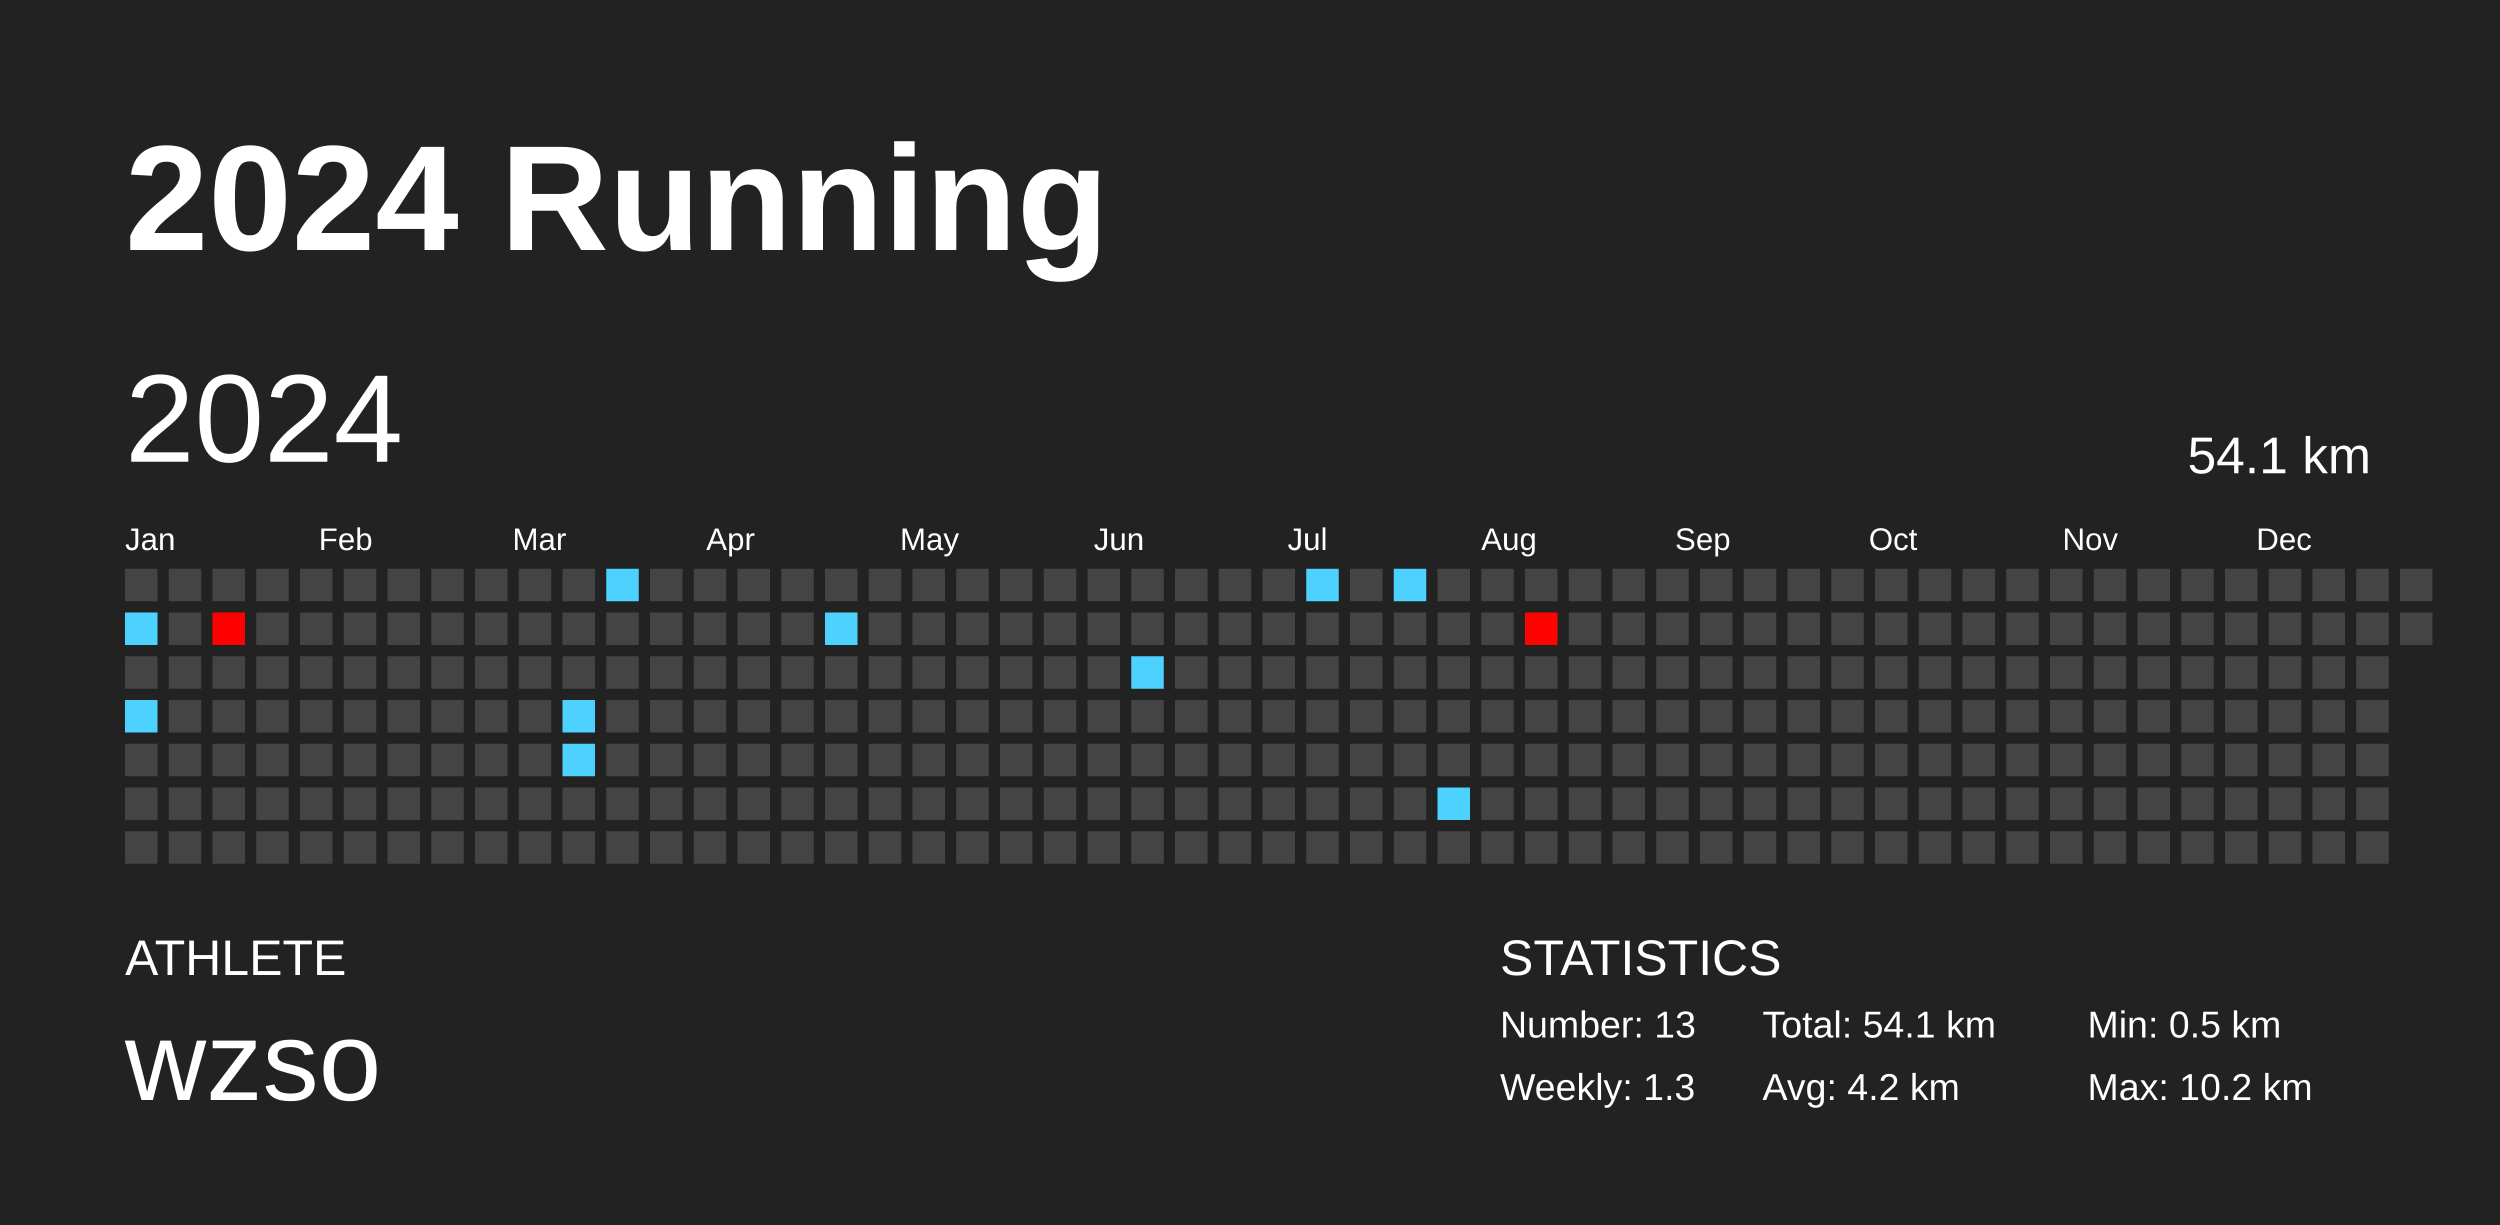
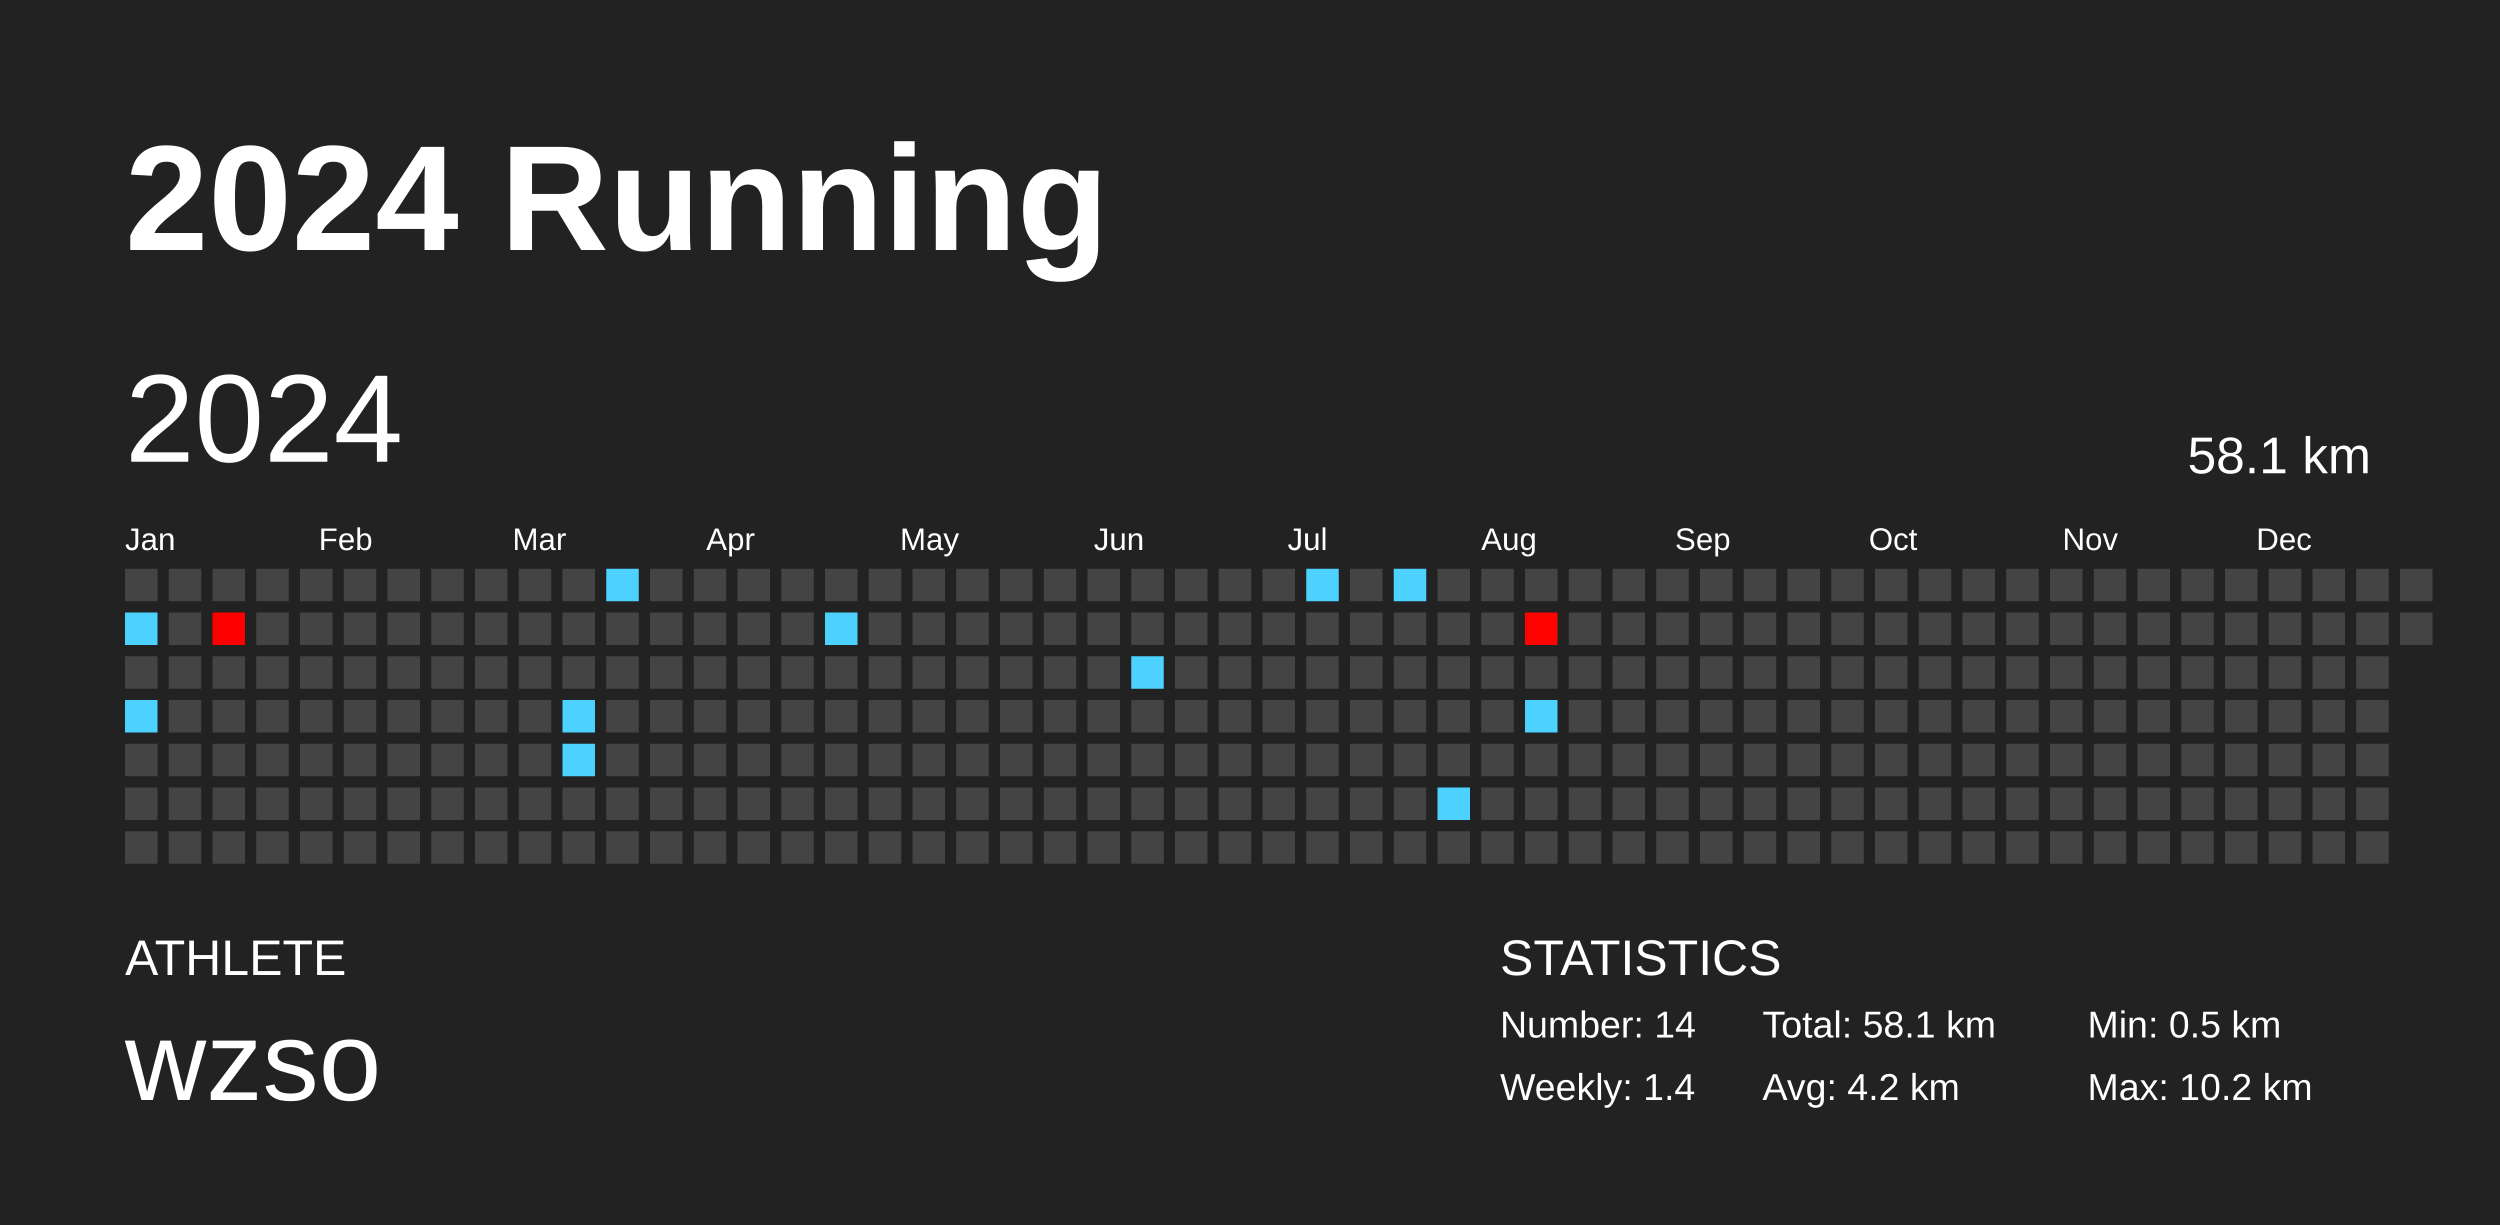
<svg xmlns="http://www.w3.org/2000/svg" baseProfile="full" height="98mm" version="1.1" viewBox="0,0,200,98" width="200mm">
  <defs />
  <rect fill="#222222" height="98" width="200" x="0" y="0" />
  <text fill="#FFFFFF" style="font-size:12px; font-family:Arial; font-weight:bold;" x="10" y="20">2024 Running</text>
  <text fill="#FFFFFF" style="font-size:4px; font-family:Arial" x="10" y="78">ATHLETE</text>
  <text fill="#FFFFFF" style="font-size:9px; font-family:Arial" x="10" y="88">wzso</text>
  <text fill="#FFFFFF" style="font-size:4px; font-family:Arial" x="120" y="78">STATISTICS</text>
-   <text fill="#FFFFFF" style="font-size:3px; font-family:Arial" x="120" y="83">Number: 13</text>
-   <text fill="#FFFFFF" style="font-size:3px; font-family:Arial" x="120" y="88">Weekly: 1.3</text>
-   <text fill="#FFFFFF" style="font-size:3px; font-family:Arial" x="141" y="83">Total: 54.1 km</text>
+   <text fill="#FFFFFF" style="font-size:3px; font-family:Arial" x="120" y="83">Number: 14</text>
+   <text fill="#FFFFFF" style="font-size:3px; font-family:Arial" x="120" y="88">Weekly: 1.4</text>
+   <text fill="#FFFFFF" style="font-size:3px; font-family:Arial" x="141" y="83">Total: 58.1 km</text>
  <text fill="#FFFFFF" style="font-size:3px; font-family:Arial" x="141" y="88">Avg: 4.2 km</text>
  <text fill="#FFFFFF" style="font-size:3px; font-family:Arial" x="167" y="83">Min: 0.5 km</text>
  <text fill="#FFFFFF" style="font-size:3px; font-family:Arial" x="167" y="88">Max: 10.2 km</text>
  <text dominant-baseline="hanging" fill="#FFFFFF" style="font-size:10.0px; font-family:Arial;" x="10" y="30">2024</text>
-   <text dominant-baseline="hanging" fill="#FFFFFF" style="font-size:4.125px; font-family:Arial;" x="175" y="35">54.1 km</text>
+   <text dominant-baseline="hanging" fill="#FFFFFF" style="font-size:4.125px; font-family:Arial;" x="175" y="35">58.1 km</text>
  <text fill="#FFFFFF" style="font-size:2.5px; font-family:Arial" x="10.0" y="44">Jan</text>
  <text fill="#FFFFFF" style="font-size:2.5px; font-family:Arial" x="25.5" y="44">Feb</text>
  <text fill="#FFFFFF" style="font-size:2.5px; font-family:Arial" x="41.0" y="44">Mar</text>
  <text fill="#FFFFFF" style="font-size:2.5px; font-family:Arial" x="56.5" y="44">Apr</text>
  <text fill="#FFFFFF" style="font-size:2.5px; font-family:Arial" x="72.0" y="44">May</text>
  <text fill="#FFFFFF" style="font-size:2.5px; font-family:Arial" x="87.5" y="44">Jun</text>
  <text fill="#FFFFFF" style="font-size:2.5px; font-family:Arial" x="103.0" y="44">Jul</text>
  <text fill="#FFFFFF" style="font-size:2.5px; font-family:Arial" x="118.5" y="44">Aug</text>
  <text fill="#FFFFFF" style="font-size:2.5px; font-family:Arial" x="134.0" y="44">Sep</text>
  <text fill="#FFFFFF" style="font-size:2.5px; font-family:Arial" x="149.5" y="44">Oct</text>
  <text fill="#FFFFFF" style="font-size:2.5px; font-family:Arial" x="165.0" y="44">Nov</text>
  <text fill="#FFFFFF" style="font-size:2.5px; font-family:Arial" x="180.5" y="44">Dec</text>
  <rect fill="#444444" height="2.6" width="2.6" x="10.0" y="45.5" />
  <rect fill="#4dd2ff" height="2.6" width="2.6" x="10.0" y="49.0" />
  <rect fill="#444444" height="2.6" width="2.6" x="10.0" y="52.5" />
  <rect fill="#4dd2ff" height="2.6" width="2.6" x="10.0" y="56.0" />
  <rect fill="#444444" height="2.6" width="2.6" x="10.0" y="59.5" />
  <rect fill="#444444" height="2.6" width="2.6" x="10.0" y="63.0" />
  <rect fill="#444444" height="2.6" width="2.6" x="10.0" y="66.5" />
  <rect fill="#444444" height="2.6" width="2.6" x="13.5" y="45.5" />
  <rect fill="#444444" height="2.6" width="2.6" x="13.5" y="49.0" />
  <rect fill="#444444" height="2.6" width="2.6" x="13.5" y="52.5" />
  <rect fill="#444444" height="2.6" width="2.6" x="13.5" y="56.0" />
  <rect fill="#444444" height="2.6" width="2.6" x="13.5" y="59.5" />
  <rect fill="#444444" height="2.6" width="2.6" x="13.5" y="63.0" />
  <rect fill="#444444" height="2.6" width="2.6" x="13.5" y="66.5" />
  <rect fill="#444444" height="2.6" width="2.6" x="17.0" y="45.5" />
  <rect fill="#ff0000" height="2.6" width="2.6" x="17.0" y="49.0" />
  <rect fill="#444444" height="2.6" width="2.6" x="17.0" y="52.5" />
  <rect fill="#444444" height="2.6" width="2.6" x="17.0" y="56.0" />
  <rect fill="#444444" height="2.6" width="2.6" x="17.0" y="59.5" />
  <rect fill="#444444" height="2.6" width="2.6" x="17.0" y="63.0" />
  <rect fill="#444444" height="2.6" width="2.6" x="17.0" y="66.5" />
  <rect fill="#444444" height="2.6" width="2.6" x="20.5" y="45.5" />
  <rect fill="#444444" height="2.6" width="2.6" x="20.5" y="49.0" />
  <rect fill="#444444" height="2.6" width="2.6" x="20.5" y="52.5" />
  <rect fill="#444444" height="2.6" width="2.6" x="20.5" y="56.0" />
  <rect fill="#444444" height="2.6" width="2.6" x="20.5" y="59.5" />
  <rect fill="#444444" height="2.6" width="2.6" x="20.5" y="63.0" />
  <rect fill="#444444" height="2.6" width="2.6" x="20.5" y="66.5" />
  <rect fill="#444444" height="2.6" width="2.6" x="24.0" y="45.5" />
  <rect fill="#444444" height="2.6" width="2.6" x="24.0" y="49.0" />
  <rect fill="#444444" height="2.6" width="2.6" x="24.0" y="52.5" />
  <rect fill="#444444" height="2.6" width="2.6" x="24.0" y="56.0" />
  <rect fill="#444444" height="2.6" width="2.6" x="24.0" y="59.5" />
  <rect fill="#444444" height="2.6" width="2.6" x="24.0" y="63.0" />
  <rect fill="#444444" height="2.6" width="2.6" x="24.0" y="66.5" />
  <rect fill="#444444" height="2.6" width="2.6" x="27.5" y="45.5" />
  <rect fill="#444444" height="2.6" width="2.6" x="27.5" y="49.0" />
  <rect fill="#444444" height="2.6" width="2.6" x="27.5" y="52.5" />
  <rect fill="#444444" height="2.6" width="2.6" x="27.5" y="56.0" />
  <rect fill="#444444" height="2.6" width="2.6" x="27.5" y="59.5" />
  <rect fill="#444444" height="2.6" width="2.6" x="27.5" y="63.0" />
  <rect fill="#444444" height="2.6" width="2.6" x="27.5" y="66.5" />
  <rect fill="#444444" height="2.6" width="2.6" x="31.0" y="45.5" />
  <rect fill="#444444" height="2.6" width="2.6" x="31.0" y="49.0" />
  <rect fill="#444444" height="2.6" width="2.6" x="31.0" y="52.5" />
  <rect fill="#444444" height="2.6" width="2.6" x="31.0" y="56.0" />
  <rect fill="#444444" height="2.6" width="2.6" x="31.0" y="59.5" />
  <rect fill="#444444" height="2.6" width="2.6" x="31.0" y="63.0" />
  <rect fill="#444444" height="2.6" width="2.6" x="31.0" y="66.5" />
  <rect fill="#444444" height="2.6" width="2.6" x="34.5" y="45.5" />
  <rect fill="#444444" height="2.6" width="2.6" x="34.5" y="49.0" />
  <rect fill="#444444" height="2.6" width="2.6" x="34.5" y="52.5" />
  <rect fill="#444444" height="2.6" width="2.6" x="34.5" y="56.0" />
  <rect fill="#444444" height="2.6" width="2.6" x="34.5" y="59.5" />
  <rect fill="#444444" height="2.6" width="2.6" x="34.5" y="63.0" />
  <rect fill="#444444" height="2.6" width="2.6" x="34.5" y="66.5" />
  <rect fill="#444444" height="2.6" width="2.6" x="38.0" y="45.5" />
  <rect fill="#444444" height="2.6" width="2.6" x="38.0" y="49.0" />
  <rect fill="#444444" height="2.6" width="2.6" x="38.0" y="52.5" />
  <rect fill="#444444" height="2.6" width="2.6" x="38.0" y="56.0" />
  <rect fill="#444444" height="2.6" width="2.6" x="38.0" y="59.5" />
  <rect fill="#444444" height="2.6" width="2.6" x="38.0" y="63.0" />
  <rect fill="#444444" height="2.6" width="2.6" x="38.0" y="66.5" />
  <rect fill="#444444" height="2.6" width="2.6" x="41.5" y="45.5" />
  <rect fill="#444444" height="2.6" width="2.6" x="41.5" y="49.0" />
  <rect fill="#444444" height="2.6" width="2.6" x="41.5" y="52.5" />
  <rect fill="#444444" height="2.6" width="2.6" x="41.5" y="56.0" />
  <rect fill="#444444" height="2.6" width="2.6" x="41.5" y="59.5" />
  <rect fill="#444444" height="2.6" width="2.6" x="41.5" y="63.0" />
  <rect fill="#444444" height="2.6" width="2.6" x="41.5" y="66.5" />
  <rect fill="#444444" height="2.6" width="2.6" x="45.0" y="45.5" />
  <rect fill="#444444" height="2.6" width="2.6" x="45.0" y="49.0" />
  <rect fill="#444444" height="2.6" width="2.6" x="45.0" y="52.5" />
  <rect fill="#4dd2ff" height="2.6" width="2.6" x="45.0" y="56.0" />
  <rect fill="#4dd2ff" height="2.6" width="2.6" x="45.0" y="59.5" />
  <rect fill="#444444" height="2.6" width="2.6" x="45.0" y="63.0" />
  <rect fill="#444444" height="2.6" width="2.6" x="45.0" y="66.5" />
  <rect fill="#4dd2ff" height="2.6" width="2.6" x="48.5" y="45.5" />
  <rect fill="#444444" height="2.6" width="2.6" x="48.5" y="49.0" />
  <rect fill="#444444" height="2.6" width="2.6" x="48.5" y="52.5" />
  <rect fill="#444444" height="2.6" width="2.6" x="48.5" y="56.0" />
  <rect fill="#444444" height="2.6" width="2.6" x="48.5" y="59.5" />
  <rect fill="#444444" height="2.6" width="2.6" x="48.5" y="63.0" />
  <rect fill="#444444" height="2.6" width="2.6" x="48.5" y="66.5" />
  <rect fill="#444444" height="2.6" width="2.6" x="52.0" y="45.5" />
  <rect fill="#444444" height="2.6" width="2.6" x="52.0" y="49.0" />
  <rect fill="#444444" height="2.6" width="2.6" x="52.0" y="52.5" />
  <rect fill="#444444" height="2.6" width="2.6" x="52.0" y="56.0" />
  <rect fill="#444444" height="2.6" width="2.6" x="52.0" y="59.5" />
  <rect fill="#444444" height="2.6" width="2.6" x="52.0" y="63.0" />
  <rect fill="#444444" height="2.6" width="2.6" x="52.0" y="66.5" />
  <rect fill="#444444" height="2.6" width="2.6" x="55.5" y="45.5" />
  <rect fill="#444444" height="2.6" width="2.6" x="55.5" y="49.0" />
  <rect fill="#444444" height="2.6" width="2.6" x="55.5" y="52.5" />
  <rect fill="#444444" height="2.6" width="2.6" x="55.5" y="56.0" />
  <rect fill="#444444" height="2.6" width="2.6" x="55.5" y="59.5" />
  <rect fill="#444444" height="2.6" width="2.6" x="55.5" y="63.0" />
  <rect fill="#444444" height="2.6" width="2.6" x="55.5" y="66.5" />
  <rect fill="#444444" height="2.6" width="2.6" x="59.0" y="45.5" />
  <rect fill="#444444" height="2.6" width="2.6" x="59.0" y="49.0" />
  <rect fill="#444444" height="2.6" width="2.6" x="59.0" y="52.5" />
  <rect fill="#444444" height="2.6" width="2.6" x="59.0" y="56.0" />
  <rect fill="#444444" height="2.6" width="2.6" x="59.0" y="59.5" />
  <rect fill="#444444" height="2.6" width="2.6" x="59.0" y="63.0" />
  <rect fill="#444444" height="2.6" width="2.6" x="59.0" y="66.5" />
  <rect fill="#444444" height="2.6" width="2.6" x="62.5" y="45.5" />
  <rect fill="#444444" height="2.6" width="2.6" x="62.5" y="49.0" />
  <rect fill="#444444" height="2.6" width="2.6" x="62.5" y="52.5" />
  <rect fill="#444444" height="2.6" width="2.6" x="62.5" y="56.0" />
  <rect fill="#444444" height="2.6" width="2.6" x="62.5" y="59.5" />
  <rect fill="#444444" height="2.6" width="2.6" x="62.5" y="63.0" />
  <rect fill="#444444" height="2.6" width="2.6" x="62.5" y="66.5" />
  <rect fill="#444444" height="2.6" width="2.6" x="66.0" y="45.5" />
  <rect fill="#4dd2ff" height="2.6" width="2.6" x="66.0" y="49.0" />
  <rect fill="#444444" height="2.6" width="2.6" x="66.0" y="52.5" />
  <rect fill="#444444" height="2.6" width="2.6" x="66.0" y="56.0" />
  <rect fill="#444444" height="2.6" width="2.6" x="66.0" y="59.5" />
  <rect fill="#444444" height="2.6" width="2.6" x="66.0" y="63.0" />
  <rect fill="#444444" height="2.6" width="2.6" x="66.0" y="66.5" />
  <rect fill="#444444" height="2.6" width="2.6" x="69.5" y="45.5" />
  <rect fill="#444444" height="2.6" width="2.6" x="69.5" y="49.0" />
  <rect fill="#444444" height="2.6" width="2.6" x="69.5" y="52.5" />
  <rect fill="#444444" height="2.6" width="2.6" x="69.5" y="56.0" />
  <rect fill="#444444" height="2.6" width="2.6" x="69.5" y="59.5" />
  <rect fill="#444444" height="2.6" width="2.6" x="69.5" y="63.0" />
  <rect fill="#444444" height="2.6" width="2.6" x="69.5" y="66.5" />
  <rect fill="#444444" height="2.6" width="2.6" x="73.0" y="45.5" />
  <rect fill="#444444" height="2.6" width="2.6" x="73.0" y="49.0" />
  <rect fill="#444444" height="2.6" width="2.6" x="73.0" y="52.5" />
  <rect fill="#444444" height="2.6" width="2.6" x="73.0" y="56.0" />
  <rect fill="#444444" height="2.6" width="2.6" x="73.0" y="59.5" />
  <rect fill="#444444" height="2.6" width="2.6" x="73.0" y="63.0" />
  <rect fill="#444444" height="2.6" width="2.6" x="73.0" y="66.5" />
  <rect fill="#444444" height="2.6" width="2.6" x="76.5" y="45.5" />
  <rect fill="#444444" height="2.6" width="2.6" x="76.5" y="49.0" />
  <rect fill="#444444" height="2.6" width="2.6" x="76.5" y="52.5" />
  <rect fill="#444444" height="2.6" width="2.6" x="76.5" y="56.0" />
  <rect fill="#444444" height="2.6" width="2.6" x="76.5" y="59.5" />
  <rect fill="#444444" height="2.6" width="2.6" x="76.5" y="63.0" />
  <rect fill="#444444" height="2.6" width="2.6" x="76.5" y="66.5" />
  <rect fill="#444444" height="2.6" width="2.6" x="80.0" y="45.5" />
  <rect fill="#444444" height="2.6" width="2.6" x="80.0" y="49.0" />
  <rect fill="#444444" height="2.6" width="2.6" x="80.0" y="52.5" />
  <rect fill="#444444" height="2.6" width="2.6" x="80.0" y="56.0" />
  <rect fill="#444444" height="2.6" width="2.6" x="80.0" y="59.5" />
  <rect fill="#444444" height="2.6" width="2.6" x="80.0" y="63.0" />
  <rect fill="#444444" height="2.6" width="2.6" x="80.0" y="66.5" />
  <rect fill="#444444" height="2.6" width="2.6" x="83.5" y="45.5" />
  <rect fill="#444444" height="2.6" width="2.6" x="83.5" y="49.0" />
  <rect fill="#444444" height="2.6" width="2.6" x="83.5" y="52.5" />
  <rect fill="#444444" height="2.6" width="2.6" x="83.5" y="56.0" />
  <rect fill="#444444" height="2.6" width="2.6" x="83.5" y="59.5" />
  <rect fill="#444444" height="2.6" width="2.6" x="83.5" y="63.0" />
  <rect fill="#444444" height="2.6" width="2.6" x="83.5" y="66.5" />
  <rect fill="#444444" height="2.6" width="2.6" x="87.0" y="45.5" />
  <rect fill="#444444" height="2.6" width="2.6" x="87.0" y="49.0" />
  <rect fill="#444444" height="2.6" width="2.6" x="87.0" y="52.5" />
  <rect fill="#444444" height="2.6" width="2.6" x="87.0" y="56.0" />
  <rect fill="#444444" height="2.6" width="2.6" x="87.0" y="59.5" />
  <rect fill="#444444" height="2.6" width="2.6" x="87.0" y="63.0" />
  <rect fill="#444444" height="2.6" width="2.6" x="87.0" y="66.5" />
  <rect fill="#444444" height="2.6" width="2.6" x="90.5" y="45.5" />
  <rect fill="#444444" height="2.6" width="2.6" x="90.5" y="49.0" />
  <rect fill="#4dd2ff" height="2.6" width="2.6" x="90.5" y="52.5" />
  <rect fill="#444444" height="2.6" width="2.6" x="90.5" y="56.0" />
  <rect fill="#444444" height="2.6" width="2.6" x="90.5" y="59.5" />
  <rect fill="#444444" height="2.6" width="2.6" x="90.5" y="63.0" />
  <rect fill="#444444" height="2.6" width="2.6" x="90.5" y="66.5" />
  <rect fill="#444444" height="2.6" width="2.6" x="94.0" y="45.5" />
  <rect fill="#444444" height="2.6" width="2.6" x="94.0" y="49.0" />
  <rect fill="#444444" height="2.6" width="2.6" x="94.0" y="52.5" />
  <rect fill="#444444" height="2.6" width="2.6" x="94.0" y="56.0" />
  <rect fill="#444444" height="2.6" width="2.6" x="94.0" y="59.5" />
  <rect fill="#444444" height="2.6" width="2.6" x="94.0" y="63.0" />
  <rect fill="#444444" height="2.6" width="2.6" x="94.0" y="66.5" />
  <rect fill="#444444" height="2.6" width="2.6" x="97.5" y="45.5" />
  <rect fill="#444444" height="2.6" width="2.6" x="97.5" y="49.0" />
  <rect fill="#444444" height="2.6" width="2.6" x="97.5" y="52.5" />
  <rect fill="#444444" height="2.6" width="2.6" x="97.5" y="56.0" />
  <rect fill="#444444" height="2.6" width="2.6" x="97.5" y="59.5" />
  <rect fill="#444444" height="2.6" width="2.6" x="97.5" y="63.0" />
  <rect fill="#444444" height="2.6" width="2.6" x="97.5" y="66.5" />
  <rect fill="#444444" height="2.6" width="2.6" x="101.0" y="45.5" />
  <rect fill="#444444" height="2.6" width="2.6" x="101.0" y="49.0" />
  <rect fill="#444444" height="2.6" width="2.6" x="101.0" y="52.5" />
  <rect fill="#444444" height="2.6" width="2.6" x="101.0" y="56.0" />
  <rect fill="#444444" height="2.6" width="2.6" x="101.0" y="59.5" />
  <rect fill="#444444" height="2.6" width="2.6" x="101.0" y="63.0" />
  <rect fill="#444444" height="2.6" width="2.6" x="101.0" y="66.5" />
  <rect fill="#4dd2ff" height="2.6" width="2.6" x="104.5" y="45.5" />
  <rect fill="#444444" height="2.6" width="2.6" x="104.5" y="49.0" />
  <rect fill="#444444" height="2.6" width="2.6" x="104.5" y="52.5" />
  <rect fill="#444444" height="2.6" width="2.6" x="104.5" y="56.0" />
  <rect fill="#444444" height="2.6" width="2.6" x="104.5" y="59.5" />
  <rect fill="#444444" height="2.6" width="2.6" x="104.5" y="63.0" />
  <rect fill="#444444" height="2.6" width="2.6" x="104.5" y="66.5" />
  <rect fill="#444444" height="2.6" width="2.6" x="108.0" y="45.5" />
  <rect fill="#444444" height="2.6" width="2.6" x="108.0" y="49.0" />
  <rect fill="#444444" height="2.6" width="2.6" x="108.0" y="52.5" />
  <rect fill="#444444" height="2.6" width="2.6" x="108.0" y="56.0" />
  <rect fill="#444444" height="2.6" width="2.6" x="108.0" y="59.5" />
  <rect fill="#444444" height="2.6" width="2.6" x="108.0" y="63.0" />
  <rect fill="#444444" height="2.6" width="2.6" x="108.0" y="66.5" />
  <rect fill="#4dd2ff" height="2.6" width="2.6" x="111.5" y="45.5" />
  <rect fill="#444444" height="2.6" width="2.6" x="111.5" y="49.0" />
  <rect fill="#444444" height="2.6" width="2.6" x="111.5" y="52.5" />
  <rect fill="#444444" height="2.6" width="2.6" x="111.5" y="56.0" />
  <rect fill="#444444" height="2.6" width="2.6" x="111.5" y="59.5" />
  <rect fill="#444444" height="2.6" width="2.6" x="111.5" y="63.0" />
  <rect fill="#444444" height="2.6" width="2.6" x="111.5" y="66.5" />
  <rect fill="#444444" height="2.6" width="2.6" x="115.0" y="45.5" />
  <rect fill="#444444" height="2.6" width="2.6" x="115.0" y="49.0" />
  <rect fill="#444444" height="2.6" width="2.6" x="115.0" y="52.5" />
  <rect fill="#444444" height="2.6" width="2.6" x="115.0" y="56.0" />
  <rect fill="#444444" height="2.6" width="2.6" x="115.0" y="59.5" />
  <rect fill="#4dd2ff" height="2.6" width="2.6" x="115.0" y="63.0" />
  <rect fill="#444444" height="2.6" width="2.6" x="115.0" y="66.5" />
  <rect fill="#444444" height="2.6" width="2.6" x="118.5" y="45.5" />
  <rect fill="#444444" height="2.6" width="2.6" x="118.5" y="49.0" />
  <rect fill="#444444" height="2.6" width="2.6" x="118.5" y="52.5" />
  <rect fill="#444444" height="2.6" width="2.6" x="118.5" y="56.0" />
  <rect fill="#444444" height="2.6" width="2.6" x="118.5" y="59.5" />
  <rect fill="#444444" height="2.6" width="2.6" x="118.5" y="63.0" />
  <rect fill="#444444" height="2.6" width="2.6" x="118.5" y="66.5" />
  <rect fill="#444444" height="2.6" width="2.6" x="122.0" y="45.5" />
  <rect fill="#ff0300" height="2.6" width="2.6" x="122.0" y="49.0" />
  <rect fill="#444444" height="2.6" width="2.6" x="122.0" y="52.5" />
-   <rect fill="#444444" height="2.6" width="2.6" x="122.0" y="56.0" />
+   <rect fill="#4dd2ff" height="2.6" width="2.6" x="122.0" y="56.0" />
  <rect fill="#444444" height="2.6" width="2.6" x="122.0" y="59.5" />
  <rect fill="#444444" height="2.6" width="2.6" x="122.0" y="63.0" />
  <rect fill="#444444" height="2.6" width="2.6" x="122.0" y="66.5" />
  <rect fill="#444444" height="2.6" width="2.6" x="125.5" y="45.5" />
  <rect fill="#444444" height="2.6" width="2.6" x="125.5" y="49.0" />
  <rect fill="#444444" height="2.6" width="2.6" x="125.5" y="52.5" />
  <rect fill="#444444" height="2.6" width="2.6" x="125.5" y="56.0" />
  <rect fill="#444444" height="2.6" width="2.6" x="125.5" y="59.5" />
  <rect fill="#444444" height="2.6" width="2.6" x="125.5" y="63.0" />
  <rect fill="#444444" height="2.6" width="2.6" x="125.5" y="66.5" />
  <rect fill="#444444" height="2.6" width="2.6" x="129.0" y="45.5" />
  <rect fill="#444444" height="2.6" width="2.6" x="129.0" y="49.0" />
  <rect fill="#444444" height="2.6" width="2.6" x="129.0" y="52.5" />
  <rect fill="#444444" height="2.6" width="2.6" x="129.0" y="56.0" />
  <rect fill="#444444" height="2.6" width="2.6" x="129.0" y="59.5" />
  <rect fill="#444444" height="2.6" width="2.6" x="129.0" y="63.0" />
  <rect fill="#444444" height="2.6" width="2.6" x="129.0" y="66.5" />
  <rect fill="#444444" height="2.6" width="2.6" x="132.5" y="45.5" />
  <rect fill="#444444" height="2.6" width="2.6" x="132.5" y="49.0" />
  <rect fill="#444444" height="2.6" width="2.6" x="132.5" y="52.5" />
  <rect fill="#444444" height="2.6" width="2.6" x="132.5" y="56.0" />
  <rect fill="#444444" height="2.6" width="2.6" x="132.5" y="59.5" />
  <rect fill="#444444" height="2.6" width="2.6" x="132.5" y="63.0" />
  <rect fill="#444444" height="2.6" width="2.6" x="132.5" y="66.5" />
  <rect fill="#444444" height="2.6" width="2.6" x="136.0" y="45.5" />
  <rect fill="#444444" height="2.6" width="2.6" x="136.0" y="49.0" />
  <rect fill="#444444" height="2.6" width="2.6" x="136.0" y="52.5" />
  <rect fill="#444444" height="2.6" width="2.6" x="136.0" y="56.0" />
  <rect fill="#444444" height="2.6" width="2.6" x="136.0" y="59.5" />
  <rect fill="#444444" height="2.6" width="2.6" x="136.0" y="63.0" />
  <rect fill="#444444" height="2.6" width="2.6" x="136.0" y="66.5" />
  <rect fill="#444444" height="2.6" width="2.6" x="139.5" y="45.5" />
  <rect fill="#444444" height="2.6" width="2.6" x="139.5" y="49.0" />
  <rect fill="#444444" height="2.6" width="2.6" x="139.5" y="52.5" />
  <rect fill="#444444" height="2.6" width="2.6" x="139.5" y="56.0" />
  <rect fill="#444444" height="2.6" width="2.6" x="139.5" y="59.5" />
  <rect fill="#444444" height="2.6" width="2.6" x="139.5" y="63.0" />
  <rect fill="#444444" height="2.6" width="2.6" x="139.5" y="66.5" />
  <rect fill="#444444" height="2.6" width="2.6" x="143.0" y="45.5" />
  <rect fill="#444444" height="2.6" width="2.6" x="143.0" y="49.0" />
  <rect fill="#444444" height="2.6" width="2.6" x="143.0" y="52.5" />
  <rect fill="#444444" height="2.6" width="2.6" x="143.0" y="56.0" />
  <rect fill="#444444" height="2.6" width="2.6" x="143.0" y="59.5" />
  <rect fill="#444444" height="2.6" width="2.6" x="143.0" y="63.0" />
  <rect fill="#444444" height="2.6" width="2.6" x="143.0" y="66.5" />
  <rect fill="#444444" height="2.6" width="2.6" x="146.5" y="45.5" />
  <rect fill="#444444" height="2.6" width="2.6" x="146.5" y="49.0" />
  <rect fill="#444444" height="2.6" width="2.6" x="146.5" y="52.5" />
  <rect fill="#444444" height="2.6" width="2.6" x="146.5" y="56.0" />
  <rect fill="#444444" height="2.6" width="2.6" x="146.5" y="59.5" />
  <rect fill="#444444" height="2.6" width="2.6" x="146.5" y="63.0" />
  <rect fill="#444444" height="2.6" width="2.6" x="146.5" y="66.5" />
  <rect fill="#444444" height="2.6" width="2.6" x="150.0" y="45.5" />
  <rect fill="#444444" height="2.6" width="2.6" x="150.0" y="49.0" />
  <rect fill="#444444" height="2.6" width="2.6" x="150.0" y="52.5" />
  <rect fill="#444444" height="2.6" width="2.6" x="150.0" y="56.0" />
  <rect fill="#444444" height="2.6" width="2.6" x="150.0" y="59.5" />
  <rect fill="#444444" height="2.6" width="2.6" x="150.0" y="63.0" />
  <rect fill="#444444" height="2.6" width="2.6" x="150.0" y="66.5" />
  <rect fill="#444444" height="2.6" width="2.6" x="153.5" y="45.5" />
  <rect fill="#444444" height="2.6" width="2.6" x="153.5" y="49.0" />
  <rect fill="#444444" height="2.6" width="2.6" x="153.5" y="52.5" />
  <rect fill="#444444" height="2.6" width="2.6" x="153.5" y="56.0" />
  <rect fill="#444444" height="2.6" width="2.6" x="153.5" y="59.5" />
  <rect fill="#444444" height="2.6" width="2.6" x="153.5" y="63.0" />
  <rect fill="#444444" height="2.6" width="2.6" x="153.5" y="66.5" />
  <rect fill="#444444" height="2.6" width="2.6" x="157.0" y="45.5" />
  <rect fill="#444444" height="2.6" width="2.6" x="157.0" y="49.0" />
  <rect fill="#444444" height="2.6" width="2.6" x="157.0" y="52.5" />
  <rect fill="#444444" height="2.6" width="2.6" x="157.0" y="56.0" />
  <rect fill="#444444" height="2.6" width="2.6" x="157.0" y="59.5" />
  <rect fill="#444444" height="2.6" width="2.6" x="157.0" y="63.0" />
  <rect fill="#444444" height="2.6" width="2.6" x="157.0" y="66.5" />
  <rect fill="#444444" height="2.6" width="2.6" x="160.5" y="45.5" />
  <rect fill="#444444" height="2.6" width="2.6" x="160.5" y="49.0" />
  <rect fill="#444444" height="2.6" width="2.6" x="160.5" y="52.5" />
  <rect fill="#444444" height="2.6" width="2.6" x="160.5" y="56.0" />
  <rect fill="#444444" height="2.6" width="2.6" x="160.5" y="59.5" />
  <rect fill="#444444" height="2.6" width="2.6" x="160.5" y="63.0" />
  <rect fill="#444444" height="2.6" width="2.6" x="160.5" y="66.5" />
  <rect fill="#444444" height="2.6" width="2.6" x="164.0" y="45.5" />
  <rect fill="#444444" height="2.6" width="2.6" x="164.0" y="49.0" />
  <rect fill="#444444" height="2.6" width="2.6" x="164.0" y="52.5" />
  <rect fill="#444444" height="2.6" width="2.6" x="164.0" y="56.0" />
  <rect fill="#444444" height="2.6" width="2.6" x="164.0" y="59.5" />
  <rect fill="#444444" height="2.6" width="2.6" x="164.0" y="63.0" />
  <rect fill="#444444" height="2.6" width="2.6" x="164.0" y="66.5" />
  <rect fill="#444444" height="2.6" width="2.6" x="167.5" y="45.5" />
  <rect fill="#444444" height="2.6" width="2.6" x="167.5" y="49.0" />
  <rect fill="#444444" height="2.6" width="2.6" x="167.5" y="52.5" />
  <rect fill="#444444" height="2.6" width="2.6" x="167.5" y="56.0" />
  <rect fill="#444444" height="2.6" width="2.6" x="167.5" y="59.5" />
  <rect fill="#444444" height="2.6" width="2.6" x="167.5" y="63.0" />
  <rect fill="#444444" height="2.6" width="2.6" x="167.5" y="66.5" />
  <rect fill="#444444" height="2.6" width="2.6" x="171.0" y="45.5" />
  <rect fill="#444444" height="2.6" width="2.6" x="171.0" y="49.0" />
  <rect fill="#444444" height="2.6" width="2.6" x="171.0" y="52.5" />
  <rect fill="#444444" height="2.6" width="2.6" x="171.0" y="56.0" />
  <rect fill="#444444" height="2.6" width="2.6" x="171.0" y="59.5" />
  <rect fill="#444444" height="2.6" width="2.6" x="171.0" y="63.0" />
  <rect fill="#444444" height="2.6" width="2.6" x="171.0" y="66.5" />
  <rect fill="#444444" height="2.6" width="2.6" x="174.5" y="45.5" />
  <rect fill="#444444" height="2.6" width="2.6" x="174.5" y="49.0" />
  <rect fill="#444444" height="2.6" width="2.6" x="174.5" y="52.5" />
  <rect fill="#444444" height="2.6" width="2.6" x="174.5" y="56.0" />
  <rect fill="#444444" height="2.6" width="2.6" x="174.5" y="59.5" />
  <rect fill="#444444" height="2.6" width="2.6" x="174.5" y="63.0" />
  <rect fill="#444444" height="2.6" width="2.6" x="174.5" y="66.5" />
  <rect fill="#444444" height="2.6" width="2.6" x="178.0" y="45.5" />
  <rect fill="#444444" height="2.6" width="2.6" x="178.0" y="49.0" />
  <rect fill="#444444" height="2.6" width="2.6" x="178.0" y="52.5" />
  <rect fill="#444444" height="2.6" width="2.6" x="178.0" y="56.0" />
  <rect fill="#444444" height="2.6" width="2.6" x="178.0" y="59.5" />
  <rect fill="#444444" height="2.6" width="2.6" x="178.0" y="63.0" />
  <rect fill="#444444" height="2.6" width="2.6" x="178.0" y="66.5" />
  <rect fill="#444444" height="2.6" width="2.6" x="181.5" y="45.5" />
  <rect fill="#444444" height="2.6" width="2.6" x="181.5" y="49.0" />
  <rect fill="#444444" height="2.6" width="2.6" x="181.5" y="52.5" />
  <rect fill="#444444" height="2.6" width="2.6" x="181.5" y="56.0" />
  <rect fill="#444444" height="2.6" width="2.6" x="181.5" y="59.5" />
  <rect fill="#444444" height="2.6" width="2.6" x="181.5" y="63.0" />
  <rect fill="#444444" height="2.6" width="2.6" x="181.5" y="66.5" />
  <rect fill="#444444" height="2.6" width="2.6" x="185.0" y="45.5" />
  <rect fill="#444444" height="2.6" width="2.6" x="185.0" y="49.0" />
  <rect fill="#444444" height="2.6" width="2.6" x="185.0" y="52.5" />
  <rect fill="#444444" height="2.6" width="2.6" x="185.0" y="56.0" />
  <rect fill="#444444" height="2.6" width="2.6" x="185.0" y="59.5" />
  <rect fill="#444444" height="2.6" width="2.6" x="185.0" y="63.0" />
  <rect fill="#444444" height="2.6" width="2.6" x="185.0" y="66.5" />
  <rect fill="#444444" height="2.6" width="2.6" x="188.5" y="45.5" />
  <rect fill="#444444" height="2.6" width="2.6" x="188.5" y="49.0" />
  <rect fill="#444444" height="2.6" width="2.6" x="188.5" y="52.5" />
  <rect fill="#444444" height="2.6" width="2.6" x="188.5" y="56.0" />
  <rect fill="#444444" height="2.6" width="2.6" x="188.5" y="59.5" />
  <rect fill="#444444" height="2.6" width="2.6" x="188.5" y="63.0" />
  <rect fill="#444444" height="2.6" width="2.6" x="188.5" y="66.5" />
  <rect fill="#444444" height="2.6" width="2.6" x="192.0" y="45.5" />
  <rect fill="#444444" height="2.6" width="2.6" x="192.0" y="49.0" />
</svg>
